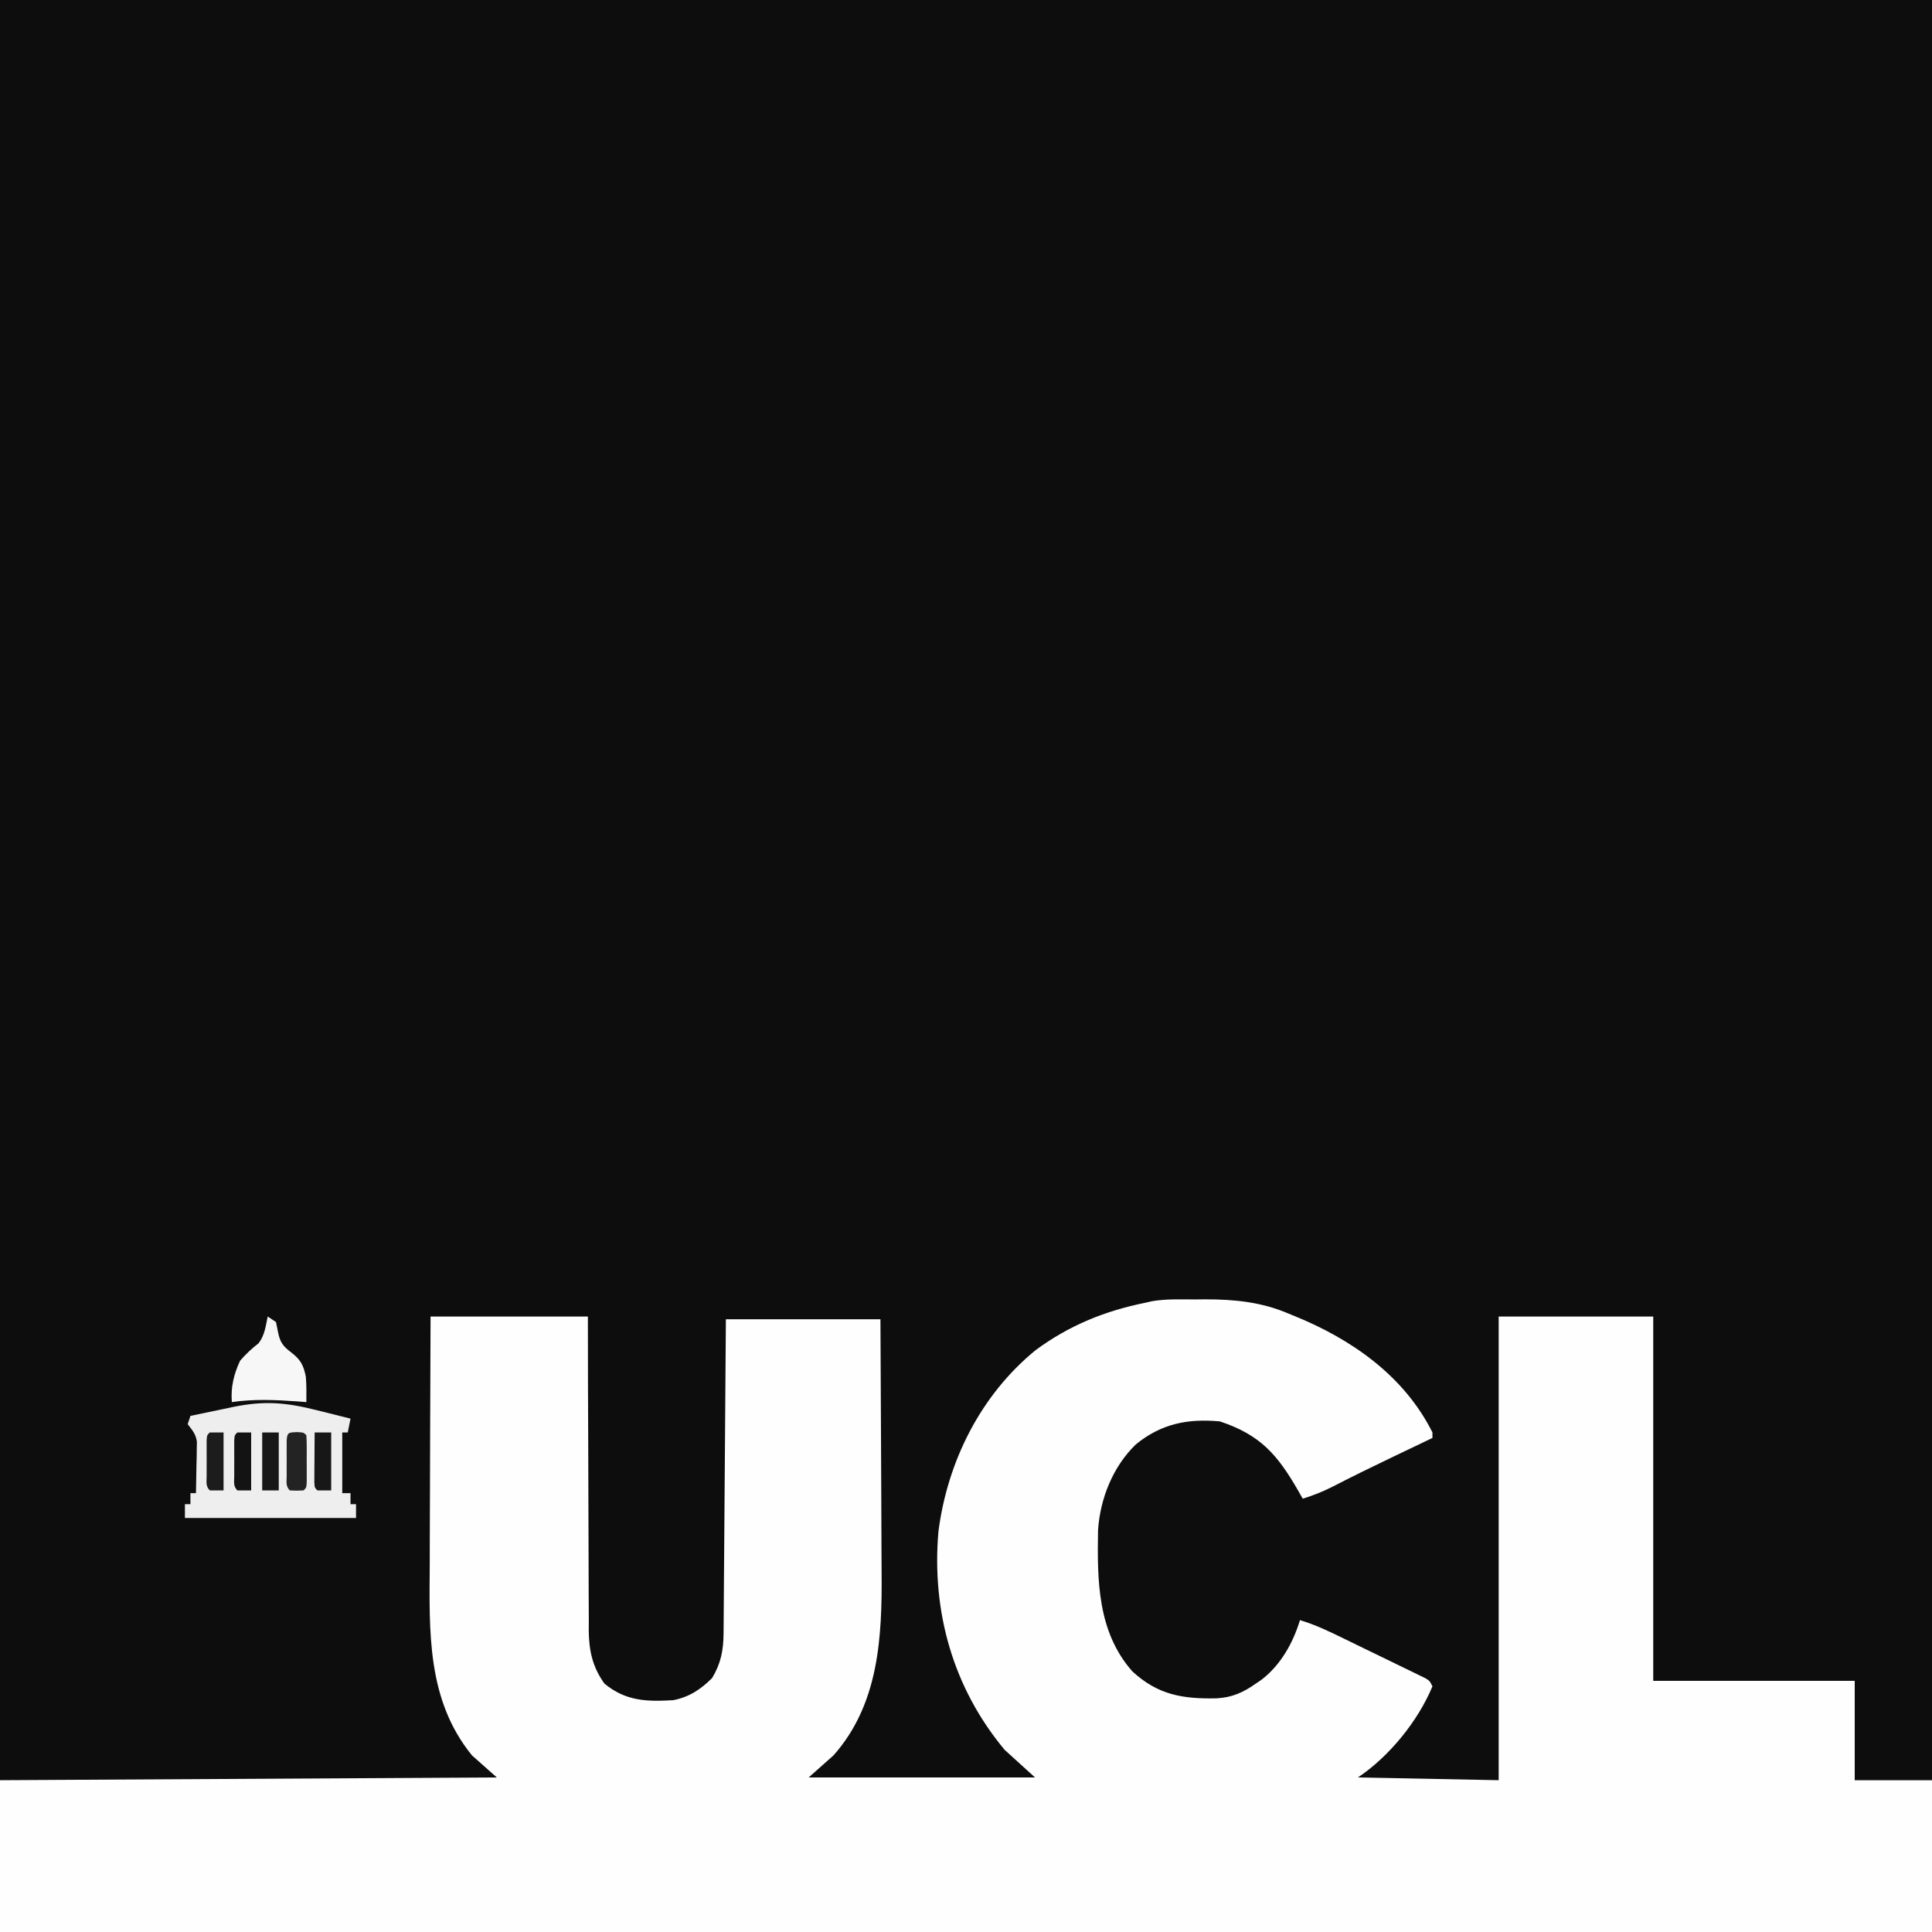
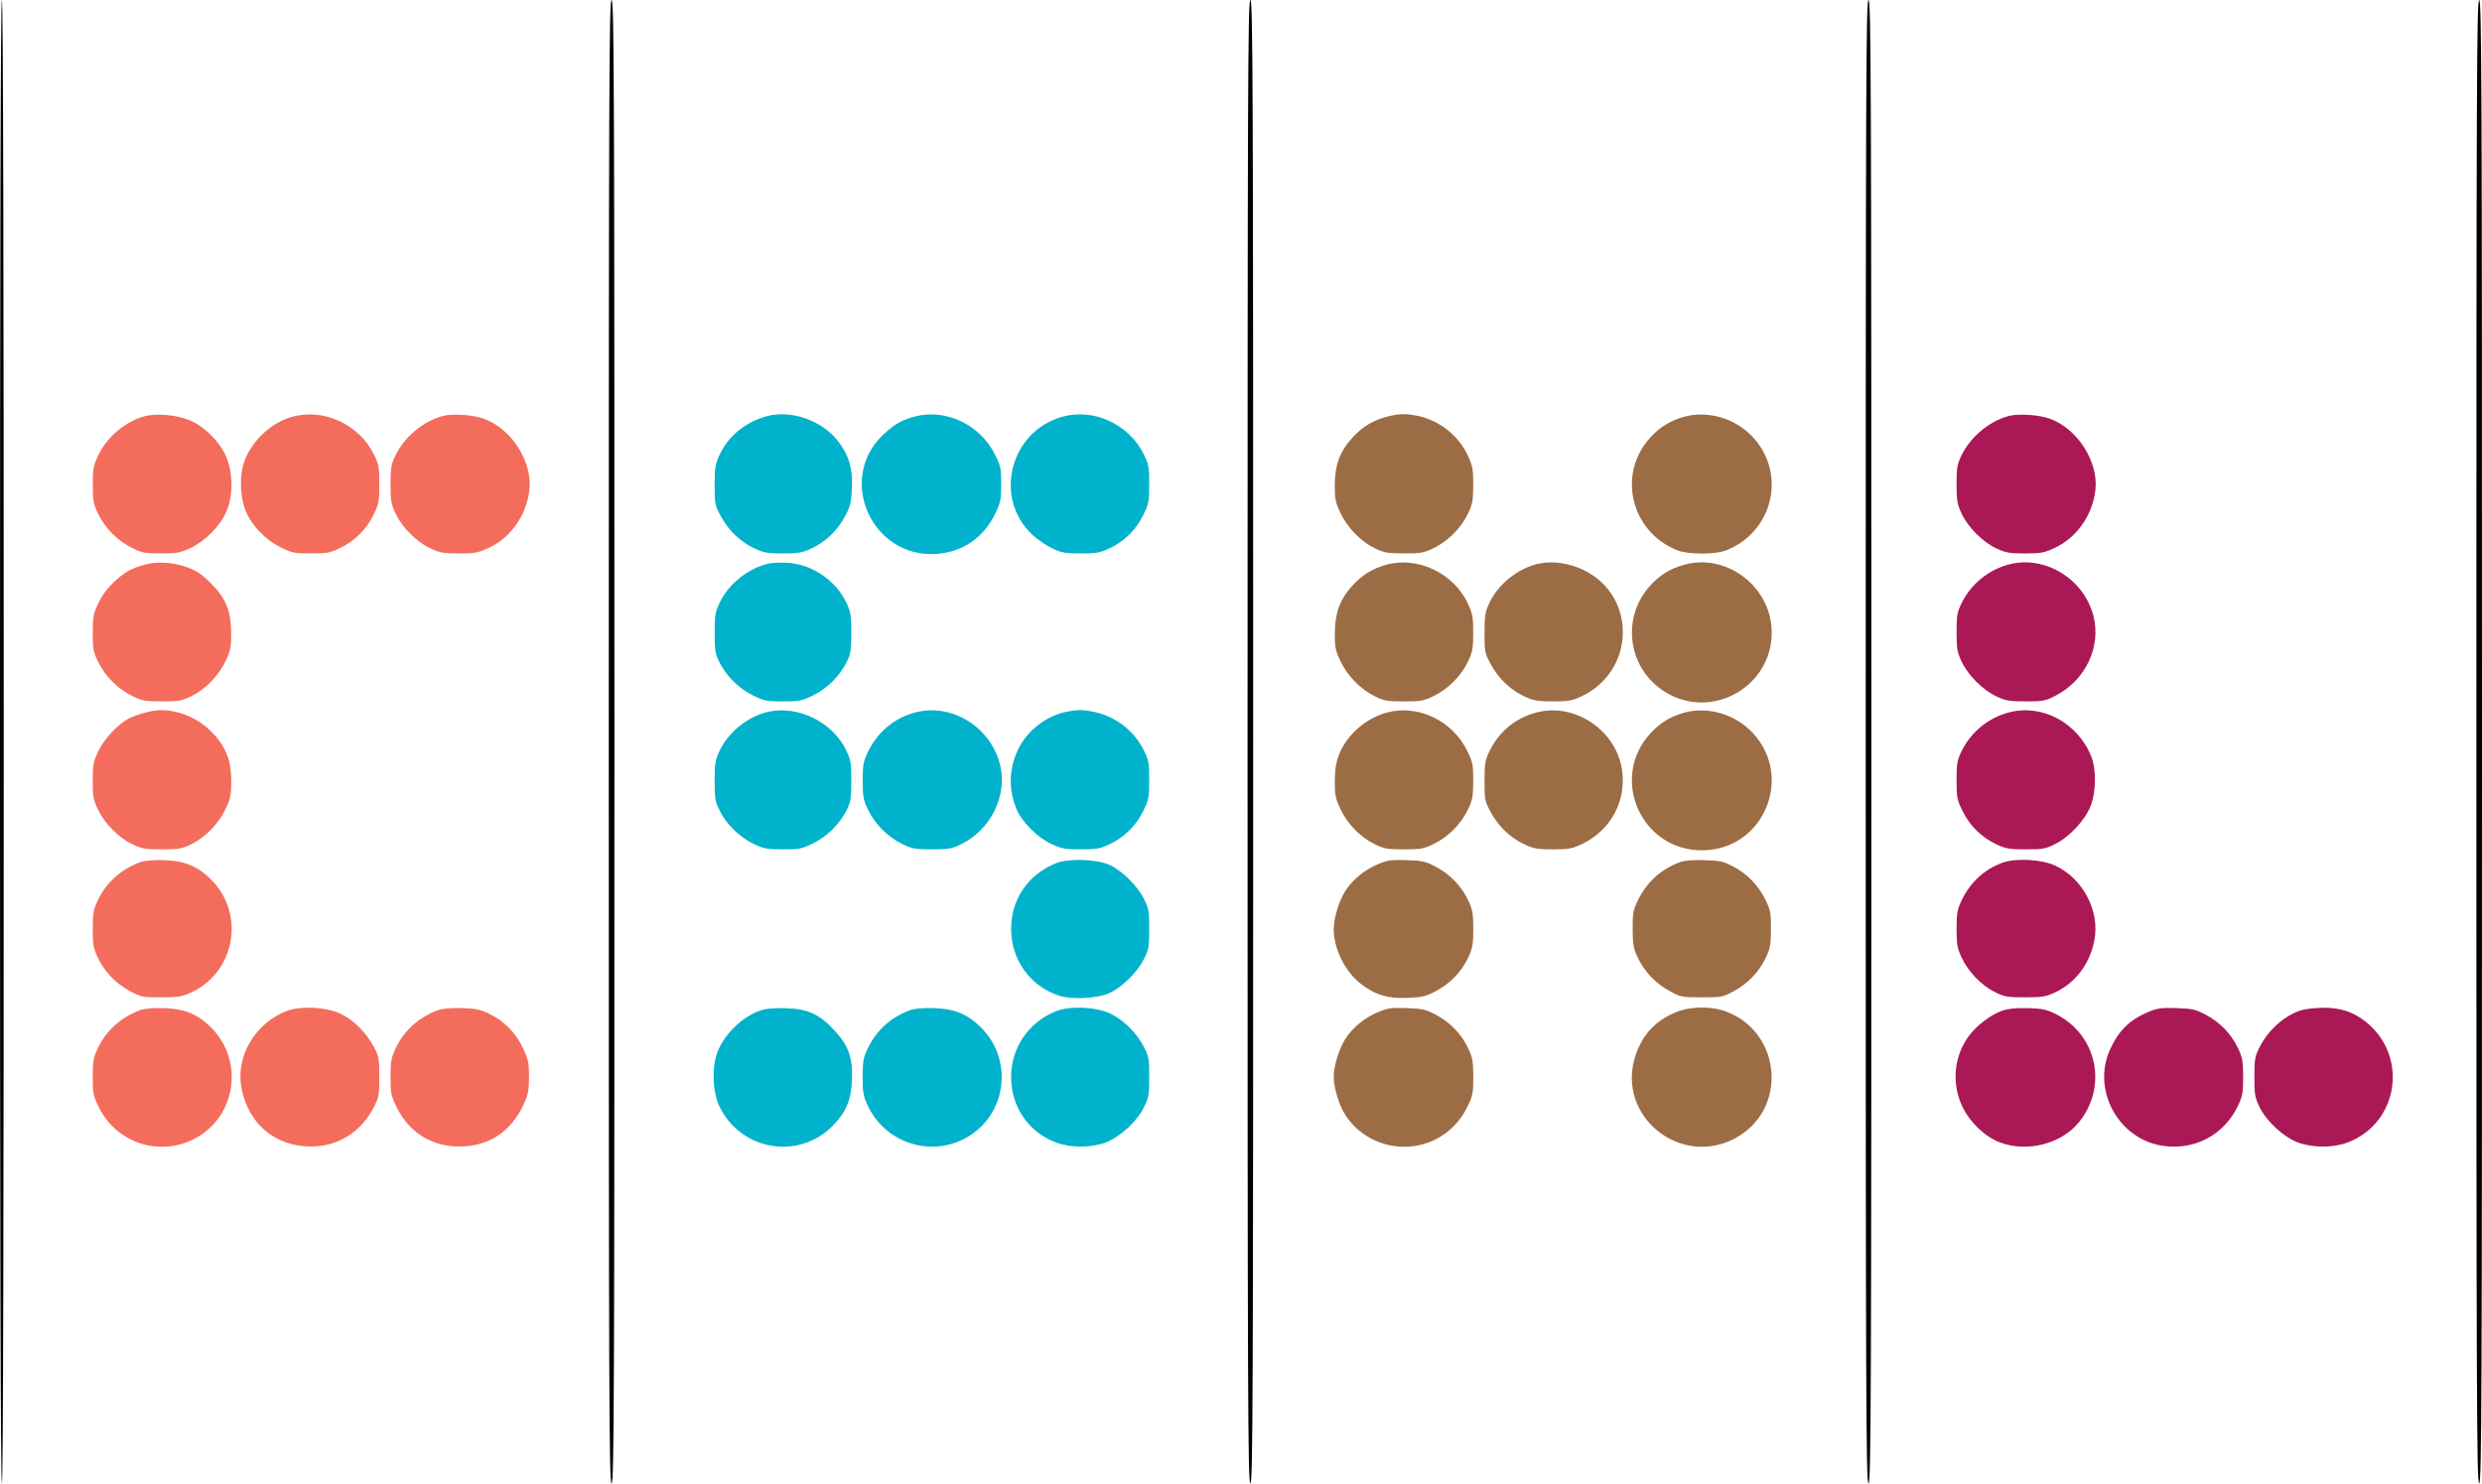
- <svg xmlns="http://www.w3.org/2000/svg" version="1.1" width="700" height="700">
-   <path d="M0 0 C231 0 462 0 700 0 C700 231 700 462 700 700 C469 700 238 700 0 700 C0 469 0 238 0 0 Z " fill="#0D0D0D" transform="translate(0,0)" />
-   <path d="M0 0 C1.165 -0.012 2.329 -0.024 3.529 -0.037 C14.173 -0.055 24.113 0.936 33.938 5.188 C34.576 5.446 35.215 5.704 35.874 5.971 C56.584 14.377 75.666 27.644 85.938 48.188 C85.938 48.847 85.938 49.508 85.938 50.188 C85.264 50.509 84.59 50.831 83.896 51.162 C80.743 52.669 77.59 54.178 74.438 55.688 C73.3 56.232 72.163 56.776 70.991 57.337 C63.914 60.734 56.861 64.171 49.887 67.775 C46.316 69.597 42.77 71.013 38.938 72.188 C38.085 70.685 38.085 70.685 37.215 69.152 C29.74 56.186 23.562 49.062 8.938 44.188 C-2.708 43.102 -12.317 45.016 -21.5 52.5 C-29.822 60.529 -34.469 72.131 -35.224 83.644 C-35.519 101.698 -35.495 120.34 -22.816 134.738 C-13.524 143.31 -4.57 144.765 7.691 144.531 C13.281 144.236 17.399 142.413 21.938 139.188 C22.568 138.765 23.198 138.342 23.848 137.906 C30.877 132.592 35.43 124.505 37.938 116.188 C43.393 117.818 48.356 120.199 53.457 122.688 C54.356 123.124 55.255 123.56 56.182 124.01 C58.073 124.929 59.963 125.85 61.852 126.773 C64.754 128.19 67.661 129.595 70.568 131 C72.407 131.895 74.244 132.791 76.082 133.688 C76.955 134.108 77.828 134.529 78.727 134.963 C79.528 135.357 80.33 135.751 81.156 136.156 C82.218 136.673 82.218 136.673 83.301 137.201 C84.938 138.188 84.938 138.188 85.938 140.188 C80.726 152.749 70.244 165.65 58.938 173.188 C75.767 173.518 92.597 173.847 109.938 174.188 C109.938 118.748 109.938 63.307 109.938 6.188 C128.417 6.188 146.898 6.188 165.938 6.188 C165.938 49.748 165.938 93.308 165.938 138.188 C190.028 138.188 214.118 138.188 238.938 138.188 C238.938 150.067 238.938 161.947 238.938 174.188 C248.178 174.188 257.418 174.188 266.938 174.188 C266.938 192.338 266.938 210.488 266.938 229.188 C35.938 229.188 -195.062 229.188 -433.062 229.188 C-433.062 211.037 -433.062 192.887 -433.062 174.188 C-373.663 173.857 -314.262 173.528 -253.062 173.188 C-256.033 170.548 -259.002 167.907 -262.062 165.188 C-278.47 145.045 -277.514 120.351 -277.355 95.641 C-277.35 93.046 -277.346 90.451 -277.343 87.857 C-277.332 81.784 -277.309 75.711 -277.279 69.637 C-277.241 62.025 -277.225 54.413 -277.209 46.801 C-277.18 33.263 -277.12 19.725 -277.062 6.188 C-258.252 6.188 -239.442 6.188 -220.062 6.188 C-220.048 14.951 -220.034 23.714 -220.02 32.742 C-219.997 39.01 -219.971 45.277 -219.941 51.544 C-219.902 59.657 -219.871 67.769 -219.867 75.882 C-219.864 82.307 -219.843 88.731 -219.802 95.156 C-219.781 98.554 -219.768 101.952 -219.776 105.351 C-219.781 109.155 -219.755 112.958 -219.722 116.761 C-219.731 117.875 -219.739 118.99 -219.748 120.138 C-219.642 127.381 -218.353 133.219 -214.062 139.188 C-206.366 145.539 -198.78 145.781 -189.062 145.188 C-183.327 144.044 -179.134 141.259 -175.062 137.188 C-171.888 131.934 -170.949 127.138 -170.904 121.069 C-170.894 120.06 -170.885 119.052 -170.875 118.014 C-170.869 116.919 -170.863 115.824 -170.857 114.696 C-170.847 113.535 -170.837 112.373 -170.827 111.177 C-170.796 107.34 -170.771 103.504 -170.746 99.668 C-170.726 97.007 -170.705 94.346 -170.683 91.685 C-170.633 85.399 -170.588 79.113 -170.545 72.827 C-170.491 64.966 -170.43 57.105 -170.369 49.244 C-170.261 35.225 -170.162 21.206 -170.062 7.188 C-151.583 7.188 -133.102 7.188 -114.062 7.188 C-113.902 35.124 -113.902 35.124 -113.861 49.059 C-113.839 56.555 -113.812 64.05 -113.761 71.545 C-113.716 78.127 -113.693 84.708 -113.683 91.289 C-113.676 93.785 -113.661 96.28 -113.64 98.775 C-113.442 122.386 -114.601 146.629 -131.062 165.188 C-134.032 167.827 -137.002 170.468 -140.062 173.188 C-113.002 173.188 -85.942 173.188 -58.062 173.188 C-61.693 169.887 -65.323 166.588 -69.062 163.188 C-87.75 140.763 -95.53 113.177 -93.062 84.188 C-89.836 58.856 -77.842 34.732 -57.895 18.414 C-45.77 9.438 -32.764 4.155 -18.062 1.188 C-16.904 0.924 -16.904 0.924 -15.722 0.655 C-10.536 -0.257 -5.252 0.003 0 0 Z " fill="#FEFEFE" transform="translate(433.0625,470.8125)" />
-   <path d="M0 0 C1.156 0.286 2.313 0.572 3.504 0.867 C6.338 1.57 9.17 2.281 12 3 C11.67 4.65 11.34 6.3 11 8 C10.34 8 9.68 8 9 8 C9 15.26 9 22.52 9 30 C9.99 30 10.98 30 12 30 C12 31.32 12 32.64 12 34 C12.66 34 13.32 34 14 34 C14 35.65 14 37.3 14 39 C-6.46 39 -26.92 39 -48 39 C-48 37.35 -48 35.7 -48 34 C-47.34 34 -46.68 34 -46 34 C-46 32.68 -46 31.36 -46 30 C-45.34 30 -44.68 30 -44 30 C-43.913 26.583 -43.86 23.167 -43.812 19.75 C-43.787 18.782 -43.762 17.814 -43.736 16.816 C-43.727 15.882 -43.717 14.947 -43.707 13.984 C-43.691 13.126 -43.676 12.267 -43.659 11.382 C-44.07 8.513 -45.28 7.274 -47 5 C-46.67 4.01 -46.34 3.02 -46 2 C-42.003 1.154 -38.002 0.325 -34 -0.5 C-32.875 -0.738 -31.749 -0.977 -30.59 -1.223 C-19.138 -3.567 -11.346 -2.885 0 0 Z " fill="#EEEEEE" transform="translate(115,511)" />
-   <path d="M0 0 C0.99 0.66 1.98 1.32 3 2 C3.248 3.237 3.495 4.475 3.75 5.75 C4.507 9.376 5.551 10.782 8.5 13 C11.903 15.61 12.968 17.611 13.809 21.777 C14.074 24.855 14.033 27.913 14 31 C12.333 30.874 12.333 30.874 10.633 30.746 C2.602 30.182 -4.992 29.856 -13 31 C-13.419 25.547 -12.298 20.915 -10 16 C-7.895 13.579 -5.833 11.648 -3.312 9.688 C-1.097 6.839 -0.745 3.495 0 0 Z " fill="#F7F7F7" transform="translate(97,477)" />
-   <path d="M0 0 C2.5 0.125 2.5 0.125 3.5 1.125 C3.599 2.528 3.631 3.937 3.633 5.344 C3.634 6.193 3.635 7.043 3.637 7.918 C3.633 8.811 3.629 9.705 3.625 10.625 C3.629 11.518 3.633 12.412 3.637 13.332 C3.635 14.182 3.634 15.031 3.633 15.906 C3.632 16.691 3.631 17.475 3.629 18.283 C3.5 20.125 3.5 20.125 2.5 21.125 C0 21.25 0 21.25 -2.5 21.125 C-4.056 19.569 -3.63 18.065 -3.633 15.906 C-3.634 15.057 -3.635 14.207 -3.637 13.332 C-3.633 12.439 -3.629 11.545 -3.625 10.625 C-3.629 9.732 -3.633 8.838 -3.637 7.918 C-3.635 7.068 -3.634 6.219 -3.633 5.344 C-3.632 4.559 -3.631 3.775 -3.629 2.967 C-3.426 0.066 -2.914 0.146 0 0 Z " fill="#232323" transform="translate(107.5,518.875)" />
-   <path d="M0 0 C1.98 0 3.96 0 6 0 C6 6.93 6 13.86 6 21 C4.02 21 2.04 21 0 21 C0 14.07 0 7.14 0 0 Z " fill="#171717" transform="translate(95,519)" />
-   <path d="M0 0 C1.98 0 3.96 0 6 0 C6 6.93 6 13.86 6 21 C4.35 21 2.7 21 1 21 C0 20 0 20 -0.114 18.051 C-0.106 16.802 -0.106 16.802 -0.098 15.527 C-0.094 14.628 -0.091 13.729 -0.088 12.803 C-0.08 11.857 -0.071 10.912 -0.062 9.938 C-0.058 8.988 -0.053 8.039 -0.049 7.061 C-0.037 4.707 -0.021 2.354 0 0 Z " fill="#171717" transform="translate(114,519)" />
-   <path d="M0 0 C1.65 0 3.3 0 5 0 C5 6.93 5 13.86 5 21 C3.35 21 1.7 21 0 21 C-1.556 19.444 -1.13 17.94 -1.133 15.781 C-1.134 14.932 -1.135 14.082 -1.137 13.207 C-1.133 12.314 -1.129 11.42 -1.125 10.5 C-1.129 9.607 -1.133 8.713 -1.137 7.793 C-1.135 6.943 -1.134 6.094 -1.133 5.219 C-1.132 4.434 -1.131 3.65 -1.129 2.842 C-1 1 -1 1 0 0 Z " fill="#131313" transform="translate(86,519)" />
-   <path d="M0 0 C1.65 0 3.3 0 5 0 C5 6.93 5 13.86 5 21 C3.35 21 1.7 21 0 21 C-1.556 19.444 -1.13 17.94 -1.133 15.781 C-1.134 14.932 -1.135 14.082 -1.137 13.207 C-1.133 12.314 -1.129 11.42 -1.125 10.5 C-1.129 9.607 -1.133 8.713 -1.137 7.793 C-1.135 6.943 -1.134 6.094 -1.133 5.219 C-1.132 4.434 -1.131 3.65 -1.129 2.842 C-1 1 -1 1 0 0 Z " fill="#1C1C1C" transform="translate(76,519)" />
+ <svg xmlns="http://www.w3.org/2000/svg" width="1325" height="792" viewBox="0 0 1325 792" version="1.1">
+   <path d="M 0 396 C 0 659.333, 0.335 792, 1 792 C 1.665 792, 2 659.333, 2 396 C 2 132.667, 1.665 0, 1 0 C 0.335 0, 0 132.667, 0 396 M 325 396 C 325 747.333, 325.169 792, 326.500 792 C 327.831 792, 328 747.333, 328 396 C 328 44.667, 327.831 0, 326.500 0 C 325.169 0, 325 44.667, 325 396 M 666 396 C 666 747.333, 666.169 792, 667.500 792 C 668.831 792, 669 747.333, 669 396 C 669 44.667, 668.831 0, 667.500 0 C 666.169 0, 666 44.667, 666 396 M 996 396 C 996 747.333, 996.169 792, 997.500 792 C 998.831 792, 999 747.333, 999 396 C 999 44.667, 998.831 0, 997.500 0 C 996.169 0, 996 44.667, 996 396 M 1322 396 C 1322 747.333, 1322.169 792, 1323.500 792 C 1324.831 792, 1325 747.333, 1325 396 C 1325 44.667, 1324.831 0, 1323.500 0 C 1322.169 0, 1322 44.667, 1322 396" stroke="none" fill="#000000" fill-rule="evenodd" />
+   <path d="M 1072.746 222.023 C 1062.291 224.662, 1052.118 232.998, 1047.240 242.925 C 1044.808 247.874, 1044.500 249.624, 1044.500 258.500 C 1044.500 267.264, 1044.832 269.209, 1047.188 274.236 C 1050.623 281.564, 1058.436 289.377, 1065.764 292.812 C 1070.728 295.138, 1072.778 295.500, 1081 295.500 C 1089.373 295.500, 1091.245 295.156, 1096.782 292.599 C 1108.612 287.136, 1117.014 275.238, 1118.606 261.693 C 1120.394 246.482, 1108.912 228.639, 1094 223.457 C 1088.359 221.497, 1077.683 220.777, 1072.746 222.023 M 1072.500 301.348 C 1061.591 304.185, 1052.194 311.848, 1047.223 321.962 C 1044.810 326.869, 1044.500 328.639, 1044.500 337.500 C 1044.500 346.264, 1044.832 348.209, 1047.188 353.236 C 1050.623 360.564, 1058.436 368.377, 1065.764 371.812 C 1070.793 374.168, 1072.733 374.500, 1081.500 374.498 C 1090.792 374.496, 1091.931 374.271, 1097.588 371.315 C 1113.386 363.062, 1121.738 345.380, 1117.593 328.964 C 1112.578 309.100, 1091.746 296.342, 1072.500 301.348 M 1072.500 380.348 C 1061.591 383.185, 1052.194 390.848, 1047.223 400.962 C 1044.809 405.872, 1044.500 407.637, 1044.500 416.521 C 1044.500 425.806, 1044.739 427.027, 1047.750 433.144 C 1051.603 440.970, 1057.879 447.115, 1065.825 450.840 C 1070.784 453.164, 1072.761 453.500, 1081.500 453.500 C 1090.590 453.500, 1092.030 453.232, 1097.328 450.550 C 1104.965 446.683, 1113.130 437.864, 1116.089 430.285 C 1119.030 422.752, 1119.166 410.677, 1116.386 403.824 C 1109.083 385.818, 1090.235 375.735, 1072.500 380.348 M 1069.079 460.597 C 1059.339 464.108, 1051.679 471.189, 1047.135 480.880 C 1044.868 485.716, 1044.500 487.825, 1044.500 496 C 1044.500 504.214, 1044.863 506.274, 1047.180 511.218 C 1050.720 518.771, 1057.588 525.958, 1064.719 529.571 C 1070.020 532.257, 1071.372 532.500, 1081 532.500 C 1090.290 532.500, 1092.157 532.192, 1097.196 529.830 C 1107.958 524.785, 1115.585 514.680, 1118.037 502.217 C 1121.128 486.509, 1112.081 469.129, 1097.196 462.181 C 1090.010 458.826, 1076.155 458.046, 1069.079 460.597 M 1068.879 539.620 C 1063.076 541.615, 1055.559 547.245, 1051.379 552.726 C 1043.021 563.683, 1041.615 578.690, 1047.774 591.195 C 1051.924 599.621, 1059.791 607.030, 1067.752 610.008 C 1082.394 615.487, 1100.755 610.672, 1110.069 598.914 C 1125.390 579.568, 1119.271 552.137, 1097.218 541.308 C 1092.423 538.953, 1090.047 538.462, 1082.500 538.266 C 1076.341 538.105, 1072.041 538.533, 1068.879 539.620 M 1146.920 540.286 C 1136.896 544.512, 1131.094 550.184, 1126.475 560.273 C 1116.460 582.150, 1131.096 608.579, 1155.040 611.854 C 1172.016 614.175, 1187.552 605.726, 1194.820 590.218 C 1197.137 585.274, 1197.500 583.214, 1197.500 575 C 1197.500 566.803, 1197.135 564.722, 1194.840 559.825 C 1191.273 552.217, 1185.327 545.990, 1177.752 541.930 C 1172.132 538.918, 1170.540 538.547, 1162 538.256 C 1153.820 537.978, 1151.725 538.260, 1146.920 540.286 M 1228.500 539.391 C 1219.635 542.179, 1211.044 549.773, 1206.317 559 C 1203.756 564.001, 1203.500 565.453, 1203.500 575 C 1203.500 584.466, 1203.775 586.059, 1206.289 591.178 C 1210.020 598.776, 1219.109 607.149, 1226.714 609.994 C 1234.504 612.909, 1245.425 612.935, 1253.113 610.059 C 1280.490 599.816, 1285.978 563.910, 1262.970 545.561 C 1256.338 540.271, 1249.401 537.987, 1240.212 538.067 C 1235.971 538.104, 1230.700 538.700, 1228.500 539.391" stroke="none" fill="#ab1856" fill-rule="evenodd" />
+   <path d="M 409 222.310 C 397.573 225.618, 388.857 232.803, 384.188 242.764 C 381.805 247.848, 381.500 249.693, 381.500 259 C 381.500 269.039, 381.649 269.774, 384.890 275.752 C 389.009 283.347, 395.241 289.284, 402.825 292.840 C 407.722 295.135, 409.803 295.500, 418 295.500 C 426.197 295.500, 428.278 295.135, 433.175 292.840 C 440.786 289.272, 447.013 283.324, 451.064 275.752 C 453.994 270.276, 454.458 268.382, 454.800 260.500 C 455.255 249.998, 453.258 243.244, 447.445 235.632 C 438.898 224.438, 421.946 218.564, 409 222.310 M 488.500 222.344 C 481.471 224.168, 477.404 226.505, 471.432 232.153 C 446.465 255.765, 465.427 298.107, 499.909 295.744 C 513.957 294.781, 525.253 286.983, 531.408 274 C 534.141 268.237, 534.491 266.477, 534.495 258.479 C 534.500 250.303, 534.193 248.835, 531.226 242.807 C 523.358 226.826, 505.041 218.053, 488.500 222.344 M 567.033 222.537 C 539.178 230.347, 530.143 265.894, 551.044 285.444 C 553.805 288.027, 558.637 291.346, 561.782 292.820 C 566.726 295.137, 568.786 295.500, 577 295.500 C 585.197 295.500, 587.278 295.135, 592.175 292.840 C 600.126 289.112, 606.397 282.970, 610.250 275.138 C 613.261 269.018, 613.500 267.793, 613.500 258.515 C 613.500 249.473, 613.216 247.922, 610.581 242.554 C 602.673 226.449, 583.884 217.813, 567.033 222.537 M 409.746 301.023 C 398.976 303.741, 388.737 312.060, 384.170 321.804 C 381.802 326.855, 381.502 328.689, 381.518 338 C 381.533 346.988, 381.875 349.188, 383.892 353.280 C 387.614 360.831, 394.300 367.530, 401.794 371.219 C 407.914 374.232, 409.237 374.500, 418 374.500 C 426.763 374.500, 428.086 374.232, 434.206 371.219 C 441.700 367.530, 448.386 360.831, 452.108 353.280 C 454.125 349.188, 454.467 346.988, 454.482 338 C 454.498 328.689, 454.198 326.855, 451.830 321.804 C 446.232 309.861, 433.561 301.283, 420.344 300.487 C 416.580 300.261, 411.811 300.502, 409.746 301.023 M 410.355 379.983 C 399.603 382.257, 388.860 390.799, 384.170 400.804 C 381.808 405.843, 381.500 407.710, 381.500 417 C 381.500 426.628, 381.743 427.980, 384.429 433.281 C 388.042 440.412, 395.229 447.280, 402.782 450.820 C 407.729 453.139, 409.784 453.500, 418.021 453.500 C 426.760 453.500, 428.089 453.231, 434.206 450.219 C 441.700 446.530, 448.386 439.831, 452.108 432.280 C 454.125 428.188, 454.467 425.988, 454.482 417 C 454.498 407.689, 454.198 405.855, 451.830 400.804 C 444.793 385.792, 426.444 376.581, 410.355 379.983 M 488.024 380.541 C 477.004 383.627, 468.130 391.223, 463.160 401.825 C 460.852 406.748, 460.505 408.758, 460.536 417 C 460.568 425.394, 460.909 427.196, 463.466 432.478 C 467.143 440.071, 473.863 446.805, 481.513 450.560 C 486.926 453.218, 488.459 453.500, 497.500 453.500 C 506.435 453.500, 508.109 453.201, 513.218 450.692 C 528.809 443.036, 537.766 425.020, 534.008 408.874 C 529.178 388.116, 507.866 374.985, 488.024 380.541 M 569.355 380.039 C 559.122 382.065, 549.146 389.487, 544.232 398.732 C 538.553 409.414, 538.069 421.585, 542.888 432.481 C 545.890 439.267, 553.991 447.260, 561.278 450.626 C 566.749 453.153, 568.647 453.500, 577 453.500 C 585.197 453.500, 587.278 453.135, 592.175 450.840 C 600.126 447.112, 606.397 440.970, 610.250 433.138 C 613.261 427.018, 613.500 425.793, 613.500 416.515 C 613.500 407.555, 613.203 405.895, 610.682 400.761 C 605.490 390.189, 595.709 382.566, 584.201 380.124 C 578.260 378.864, 575.378 378.847, 569.355 380.039 M 563.778 460.883 C 548.783 466.925, 539.786 480.094, 539.786 496 C 539.786 512.392, 549.853 526.469, 565.229 531.576 C 572.075 533.850, 585.689 533.176, 592.251 530.239 C 598.784 527.314, 607.078 519.181, 610.580 512.266 C 613.255 506.983, 613.500 505.620, 613.500 496 C 613.500 486.380, 613.255 485.017, 610.580 479.734 C 607.082 472.827, 598.794 464.695, 592.251 461.750 C 585.445 458.687, 570.368 458.228, 563.778 460.883 M 406.324 539.383 C 396.570 542.565, 386.597 552.125, 382.987 561.753 C 379.851 570.117, 380.404 583.268, 384.218 591.033 C 395.639 614.290, 426.125 619.506, 444.316 601.316 C 451.620 594.012, 454.430 587.381, 454.834 576.500 C 455.274 564.640, 452.990 558.264, 445.343 550.004 C 437.491 541.523, 431.171 538.654, 419.556 538.298 C 413.888 538.125, 408.938 538.531, 406.324 539.383 M 485.844 539.347 C 475.481 543.181, 467.820 550.148, 463.136 560 C 460.885 564.733, 460.521 566.824, 460.521 575 C 460.521 583.182, 460.888 585.287, 463.171 590.175 C 472.410 609.961, 496.094 617.996, 515.184 607.821 C 537.162 596.107, 541.479 566.406, 523.779 548.688 C 516.583 541.485, 509.546 538.582, 498.500 538.259 C 492.779 538.091, 488.168 538.488, 485.844 539.347 M 563.698 539.913 C 549.058 545.806, 539.769 559.433, 539.780 575 C 539.792 591.059, 549.018 604.496, 563.843 610.043 C 571.577 612.936, 582.476 612.916, 590.286 609.994 C 597.891 607.149, 606.981 598.775, 610.712 591.178 C 613.225 586.060, 613.500 584.465, 613.500 575 C 613.500 565.456, 613.244 563.999, 610.685 559 C 607.001 551.801, 600.161 544.915, 593.193 541.389 C 585.707 537.601, 571.239 536.878, 563.698 539.913" stroke="none" fill="#00b2cb" fill-rule="evenodd" />
+   <path d="M 78.344 221.981 C 67.946 224.190, 57.072 233.107, 52.374 243.278 C 49.834 248.777, 49.504 250.604, 49.536 259 C 49.568 267.394, 49.909 269.196, 52.466 274.478 C 56.143 282.071, 62.863 288.805, 70.513 292.560 C 75.862 295.187, 77.512 295.500, 86 295.500 C 94.308 295.500, 96.253 295.149, 101.500 292.702 C 109.409 289.013, 117.120 281.322, 120.648 273.605 C 124.395 265.408, 124.544 253.555, 121.014 244.500 C 117.771 236.180, 108.720 227.155, 100.566 224.108 C 93.805 221.581, 84.441 220.685, 78.344 221.981 M 156 222.522 C 144.876 225.590, 134.494 235.247, 130.476 246.261 C 127.826 253.524, 128.024 264.646, 130.938 272.247 C 133.998 280.229, 141.437 288.105, 149.807 292.226 C 155.909 295.230, 157.244 295.500, 165.979 295.500 C 174.170 295.500, 176.268 295.135, 181 292.890 C 189.163 289.016, 195.402 282.960, 199.213 275.213 C 202.265 269.008, 202.500 267.816, 202.500 258.515 C 202.500 249.555, 202.203 247.895, 199.682 242.761 C 191.737 226.582, 172.907 217.858, 156 222.522 M 236.746 222.023 C 226.291 224.662, 216.118 232.998, 211.240 242.925 C 208.808 247.874, 208.500 249.624, 208.500 258.500 C 208.500 267.264, 208.832 269.209, 211.188 274.236 C 214.623 281.564, 222.436 289.377, 229.764 292.812 C 234.728 295.138, 236.778 295.500, 245 295.500 C 253.373 295.500, 255.245 295.156, 260.782 292.599 C 272.612 287.136, 281.014 275.238, 282.606 261.693 C 284.394 246.482, 272.912 228.639, 258 223.457 C 252.359 221.497, 241.683 220.777, 236.746 222.023 M 77.230 301.488 C 69.777 303.583, 66.354 305.552, 60.432 311.153 C 57.170 314.238, 54.183 318.362, 52.374 322.278 C 49.847 327.749, 49.500 329.647, 49.500 338 C 49.500 346.488, 49.813 348.138, 52.440 353.487 C 56.184 361.113, 62.887 367.816, 70.513 371.560 C 75.926 374.218, 77.459 374.500, 86.500 374.500 C 95.376 374.500, 97.126 374.192, 102.075 371.760 C 109.692 368.017, 116.683 360.861, 120.403 353 C 123.112 347.274, 123.471 345.488, 123.416 338 C 123.328 326.112, 120.609 319.433, 112.588 311.412 C 108.117 306.942, 104.924 304.736, 100.566 303.108 C 92.826 300.215, 83.952 299.600, 77.230 301.488 M 77.230 380.550 C 74.332 381.331, 70.533 382.707, 68.788 383.610 C 62.931 386.638, 55.383 394.763, 52.374 401.278 C 49.847 406.749, 49.500 408.647, 49.500 417 C 49.500 425.488, 49.813 427.138, 52.440 432.487 C 56.190 440.126, 63.447 447.382, 70.764 450.812 C 75.791 453.168, 77.736 453.500, 86.500 453.500 C 95.376 453.500, 97.126 453.192, 102.075 450.760 C 109.706 447.010, 116.686 439.860, 120.389 432 C 123.001 426.456, 123.454 424.323, 123.467 417.500 C 123.478 412.300, 122.843 407.655, 121.654 404.230 C 117.852 393.272, 107.115 383.532, 95.540 380.540 C 88.334 378.678, 84.177 378.680, 77.230 380.550 M 74.844 460.347 C 64.489 464.178, 56.639 471.276, 52.135 480.880 C 49.868 485.716, 49.500 487.825, 49.500 496 C 49.500 504.197, 49.865 506.278, 52.160 511.175 C 55.716 518.759, 61.653 524.991, 69.248 529.110 C 75.226 532.351, 75.961 532.500, 86 532.500 C 95.307 532.500, 97.152 532.195, 102.236 529.812 C 125.592 518.865, 131.002 487.982, 112.768 469.688 C 105.592 462.489, 98.550 459.582, 87.500 459.259 C 81.779 459.091, 77.168 459.488, 74.844 460.347 M 74.844 539.347 C 64.489 543.178, 56.639 550.276, 52.135 559.880 C 49.866 564.719, 49.500 566.824, 49.500 575.021 C 49.500 583.760, 49.769 585.089, 52.781 591.206 C 62.229 610.399, 85.335 617.868, 104.184 607.821 C 126.092 596.144, 130.412 566.390, 112.768 548.688 C 105.592 541.489, 98.550 538.582, 87.500 538.259 C 81.779 538.091, 77.168 538.488, 74.844 539.347 M 152.692 539.915 C 135.794 546.717, 125.650 564.377, 128.965 581.225 C 132.691 600.165, 147.038 612.158, 165.970 612.158 C 180.273 612.158, 192.510 604.610, 199.317 591.588 C 202.306 585.872, 202.500 584.859, 202.500 575 C 202.500 565.403, 202.256 564.037, 199.666 559.117 C 195.698 551.581, 189.062 544.852, 182.278 541.483 C 174.550 537.647, 160.216 536.887, 152.692 539.915 M 233.844 539.347 C 223.489 543.178, 215.639 550.276, 211.135 559.880 C 208.867 564.718, 208.500 566.824, 208.500 575.015 C 208.500 583.743, 208.771 585.081, 211.774 591.187 C 218.372 604.600, 230.356 612.158, 245.030 612.158 C 260.943 612.158, 272.806 604.353, 279.718 589.336 C 281.960 584.465, 282.406 582.095, 282.415 575 C 282.425 567.551, 282.038 565.672, 279.289 559.799 C 275.449 551.600, 269.320 545.285, 261.446 541.419 C 256.417 538.950, 254.112 538.461, 246.500 538.247 C 240.803 538.088, 236.158 538.491, 233.844 539.347" stroke="none" fill="#f46c5c" fill-rule="evenodd" />
+   <path d="M 740.024 222.603 C 732.533 224.616, 727.072 228.014, 721.670 234.023 C 715.204 241.214, 712.588 248.387, 712.559 259 C 712.539 266.469, 712.913 268.288, 715.638 274 C 719.399 281.881, 726.451 289.097, 733.962 292.746 C 738.825 295.110, 740.719 295.442, 749.500 295.469 C 758.566 295.497, 760.058 295.226, 765.478 292.569 C 773.117 288.825, 779.857 282.071, 783.534 274.478 C 786.091 269.196, 786.432 267.394, 786.464 259 C 786.496 250.604, 786.166 248.777, 783.626 243.278 C 778.736 232.691, 768.536 224.526, 757.201 222.123 C 750.407 220.683, 746.793 220.784, 740.024 222.603 M 899.024 222.541 C 891.674 224.599, 886.256 227.914, 881.103 233.504 C 863.266 252.855, 870.403 283.585, 895.080 293.690 C 901.190 296.192, 915.810 296.192, 921.920 293.690 C 947.974 283.021, 954.077 249.980, 933.473 231.149 C 924.211 222.685, 910.630 219.291, 899.024 222.541 M 740.024 301.541 C 732.467 303.658, 727.034 307.056, 721.670 313.023 C 715.291 320.118, 712.663 327.343, 712.584 338 C 712.529 345.488, 712.888 347.274, 715.597 353 C 719.317 360.861, 726.308 368.017, 733.925 371.760 C 738.874 374.192, 740.624 374.500, 749.500 374.500 C 758.541 374.500, 760.074 374.218, 765.487 371.560 C 773.137 367.805, 779.857 361.071, 783.534 353.478 C 786.091 348.196, 786.432 346.394, 786.464 338 C 786.496 329.584, 786.169 327.783, 783.599 322.218 C 776.135 306.054, 756.752 296.857, 740.024 301.541 M 821.355 300.979 C 810.590 303.267, 799.858 311.802, 795.170 321.804 C 792.808 326.843, 792.500 328.710, 792.500 338 C 792.500 348.039, 792.649 348.774, 795.890 354.752 C 800.009 362.347, 806.241 368.284, 813.825 371.840 C 818.722 374.135, 820.803 374.500, 829 374.500 C 837.214 374.500, 839.274 374.137, 844.218 371.820 C 873.017 358.322, 873.894 318.412, 845.696 304.507 C 837.821 300.624, 829.024 299.348, 821.355 300.979 M 899.024 301.541 C 891.674 303.599, 886.256 306.914, 881.103 312.504 C 865.710 329.203, 868.638 355.554, 887.315 368.417 C 913.221 386.259, 948.297 365.938, 945.670 334.609 C 943.757 311.783, 920.734 295.461, 899.024 301.541 M 740.033 380.539 C 728.926 383.650, 718.891 392.544, 714.857 402.853 C 713.222 407.029, 712.630 410.714, 712.584 417 C 712.529 424.483, 712.889 426.278, 715.593 432.003 C 719.353 439.965, 726.137 446.940, 733.762 450.683 C 738.893 453.201, 740.558 453.500, 749.500 453.500 C 758.541 453.500, 760.074 453.218, 765.487 450.560 C 773.137 446.805, 779.857 440.071, 783.534 432.478 C 786.092 427.194, 786.432 425.395, 786.464 416.982 C 786.497 408.214, 786.242 406.941, 783.226 400.811 C 775.234 384.569, 756.701 375.870, 740.033 380.539 M 820.500 380.352 C 809.179 383.286, 800.405 390.401, 795.308 400.782 C 792.772 405.946, 792.500 407.517, 792.500 417 C 792.500 427.039, 792.649 427.774, 795.890 433.752 C 800.009 441.347, 806.241 447.284, 813.825 450.840 C 818.722 453.135, 820.803 453.500, 829 453.500 C 837.214 453.500, 839.274 453.137, 844.218 450.820 C 859.954 443.445, 868.513 427.542, 865.845 410.638 C 862.554 389.786, 840.622 375.137, 820.500 380.352 M 899.024 380.541 C 891.674 382.599, 886.256 385.914, 881.103 391.504 C 859.093 415.383, 876.022 454, 908.500 454 C 942.657 454, 958.738 412.240, 933.473 389.149 C 924.211 380.685, 910.630 377.291, 899.024 380.541 M 735.729 461.364 C 728.402 464.449, 722.108 469.598, 718.179 475.721 C 714.850 480.909, 712 490.263, 712 496 C 712 506.434, 717.886 518.492, 726.179 525.047 C 733.905 531.154, 740.795 533.264, 751.500 532.800 C 759.382 532.458, 761.276 531.994, 766.752 529.064 C 774.324 525.013, 780.272 518.786, 783.840 511.175 C 786.135 506.278, 786.500 504.197, 786.500 496 C 786.500 487.803, 786.135 485.722, 783.840 480.825 C 780.273 473.217, 774.327 466.990, 766.752 462.930 C 761.132 459.918, 759.540 459.547, 751 459.256 C 742.744 458.976, 740.744 459.252, 735.729 461.364 M 896.844 460.338 C 886.476 464.200, 879.153 470.885, 874.250 480.963 C 871.895 485.804, 871.559 487.694, 871.580 496 C 871.599 504.065, 871.990 506.331, 874.164 511 C 877.726 518.651, 883.742 525.041, 891.179 529.073 C 897.288 532.385, 897.869 532.500, 908.500 532.500 C 919.131 532.500, 919.712 532.385, 925.821 529.073 C 933.258 525.041, 939.274 518.651, 942.836 511 C 945.010 506.331, 945.401 504.065, 945.420 496 C 945.441 487.659, 945.110 485.814, 942.709 480.876 C 938.844 472.929, 933.158 466.899, 925.821 462.967 C 920.109 459.906, 918.585 459.550, 910 459.278 C 903.745 459.079, 899.251 459.441, 896.844 460.338 M 735.729 540.364 C 728.402 543.449, 722.108 548.598, 718.179 554.721 C 714.850 559.909, 712 569.263, 712 575 C 712 580.712, 714.845 590.083, 718.136 595.212 C 726.110 607.639, 740.786 614.142, 755.609 611.818 C 767.517 609.950, 777.754 602.308, 783.219 591.206 C 786.231 585.089, 786.500 583.760, 786.500 575.021 C 786.500 566.801, 786.136 564.725, 783.840 559.825 C 780.273 552.217, 774.327 545.990, 766.752 541.930 C 761.132 538.918, 759.540 538.547, 751 538.256 C 742.744 537.976, 740.744 538.252, 735.729 540.364 M 894.730 540.420 C 883.487 545.043, 876.482 552.718, 872.864 564.373 C 863.070 595.925, 896.919 623.419, 926.287 607.766 C 954.445 592.758, 951.426 551.283, 921.357 540.032 C 913.566 537.118, 902.365 537.281, 894.730 540.420" stroke="none" fill="#9c6c44" fill-rule="evenodd" />
</svg>
